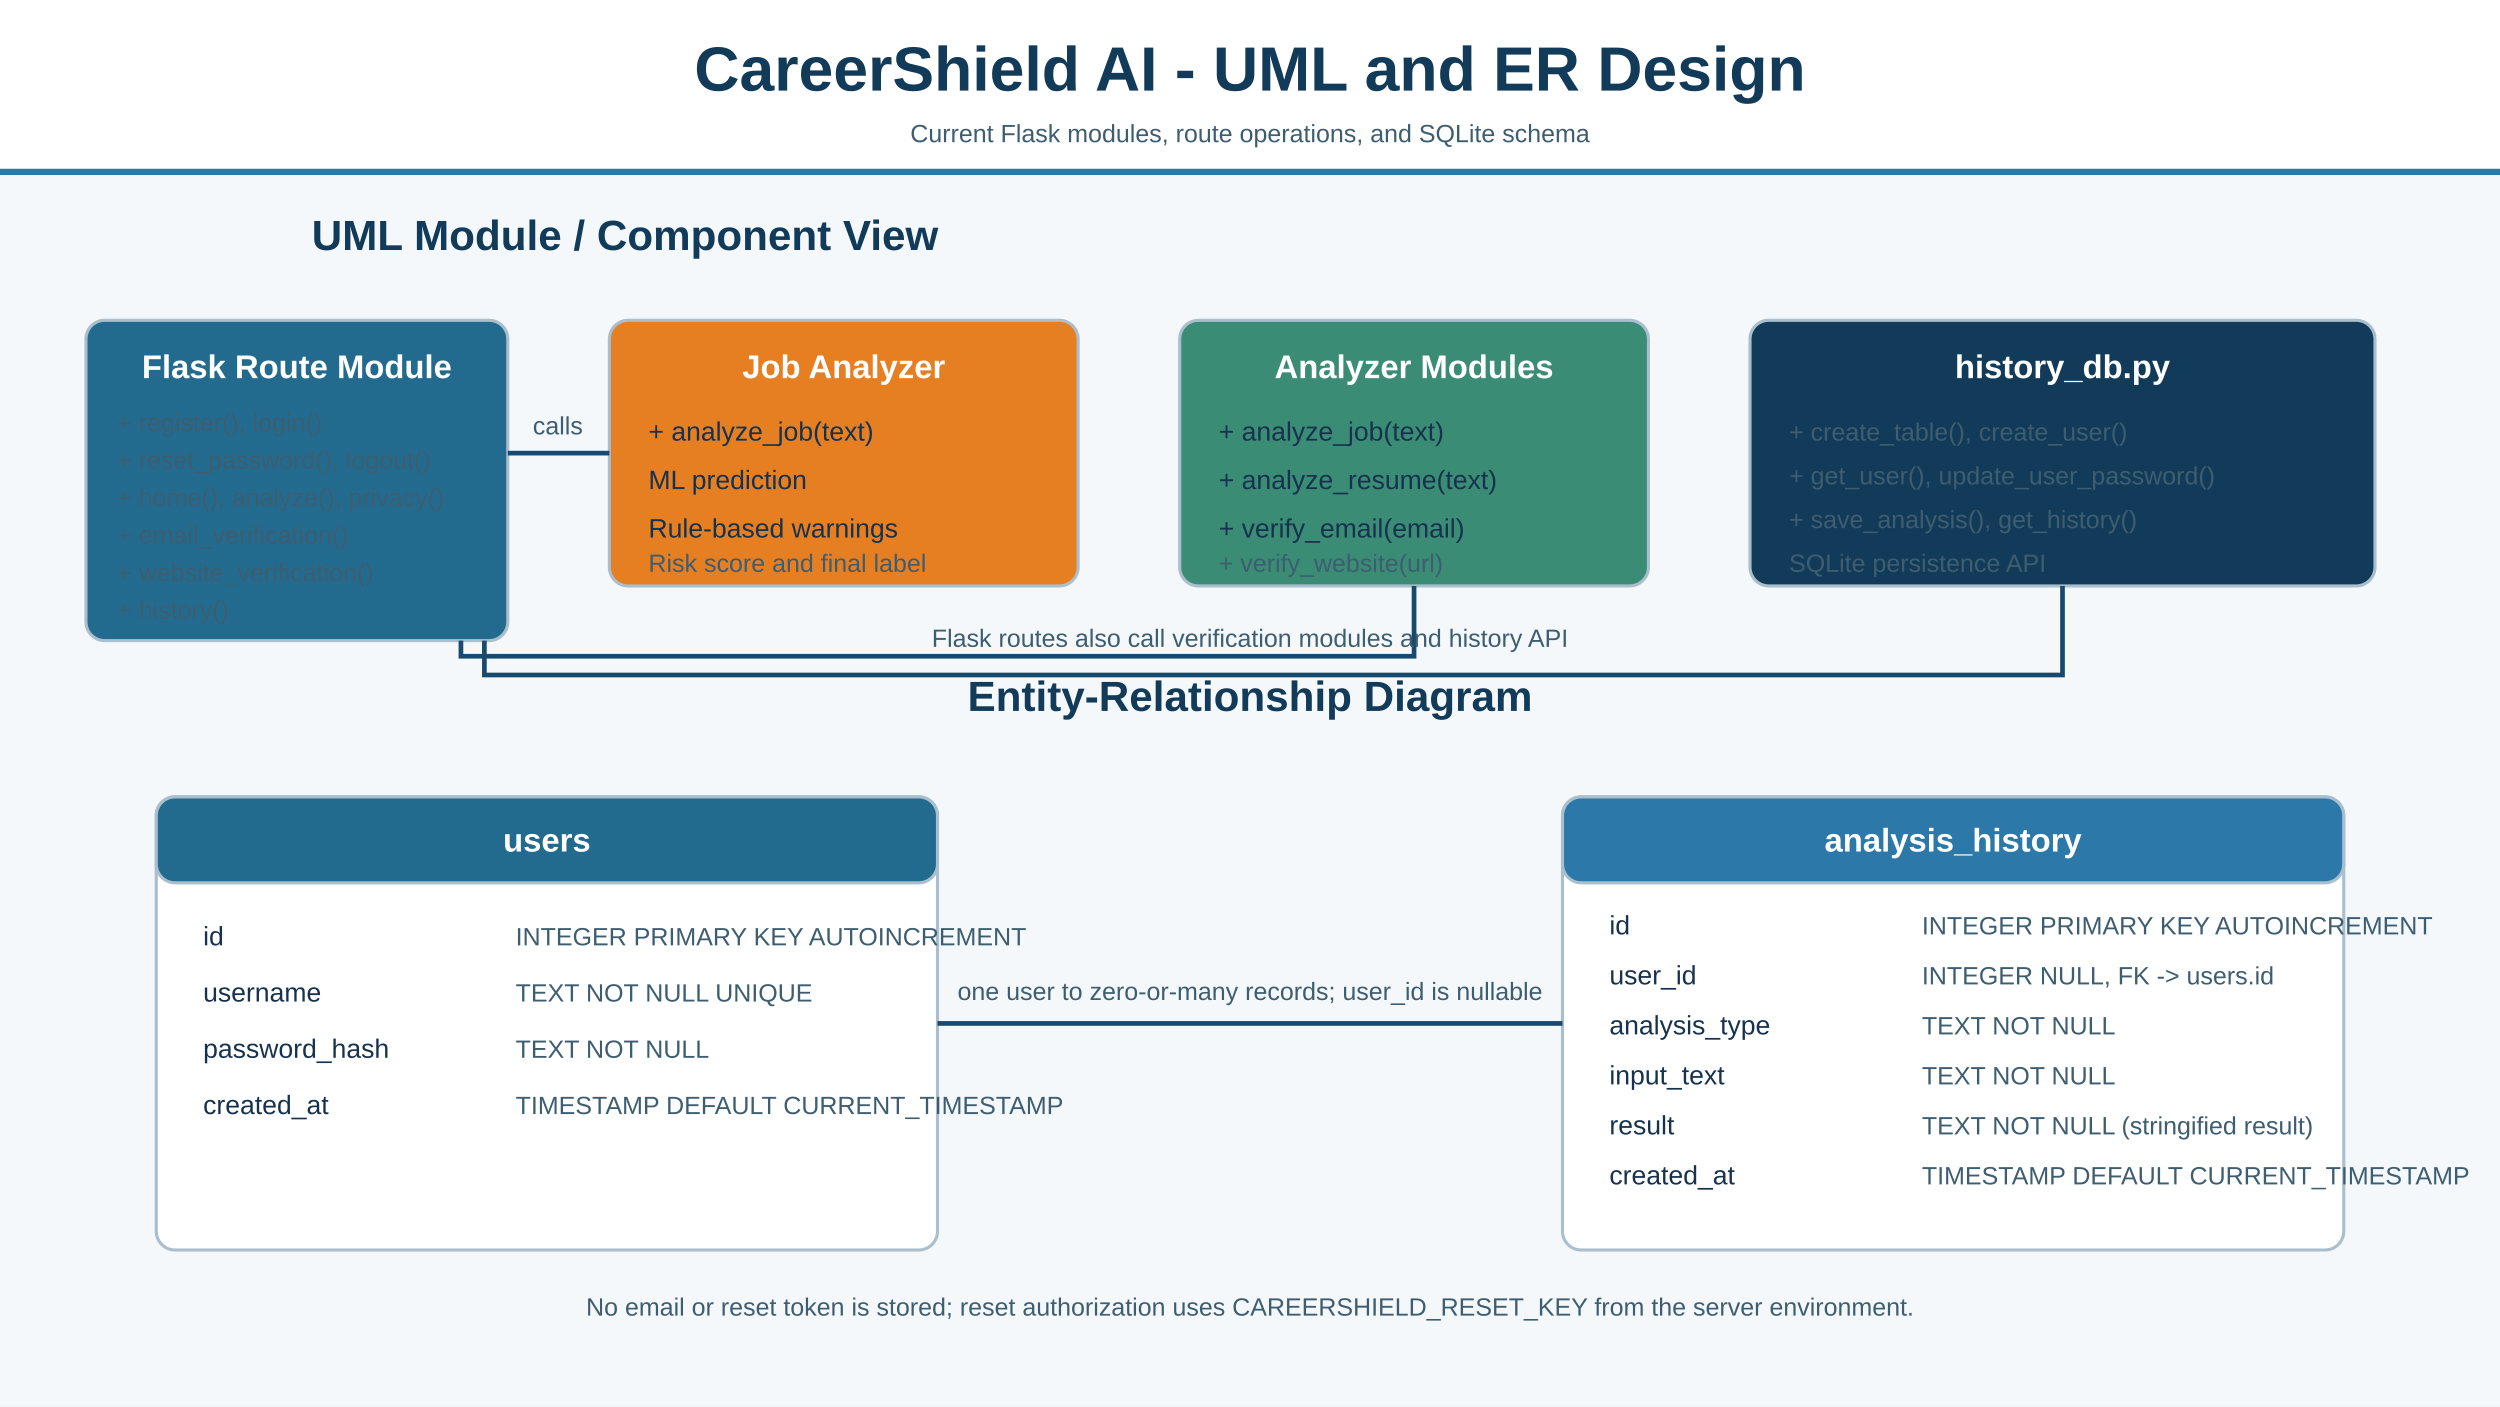
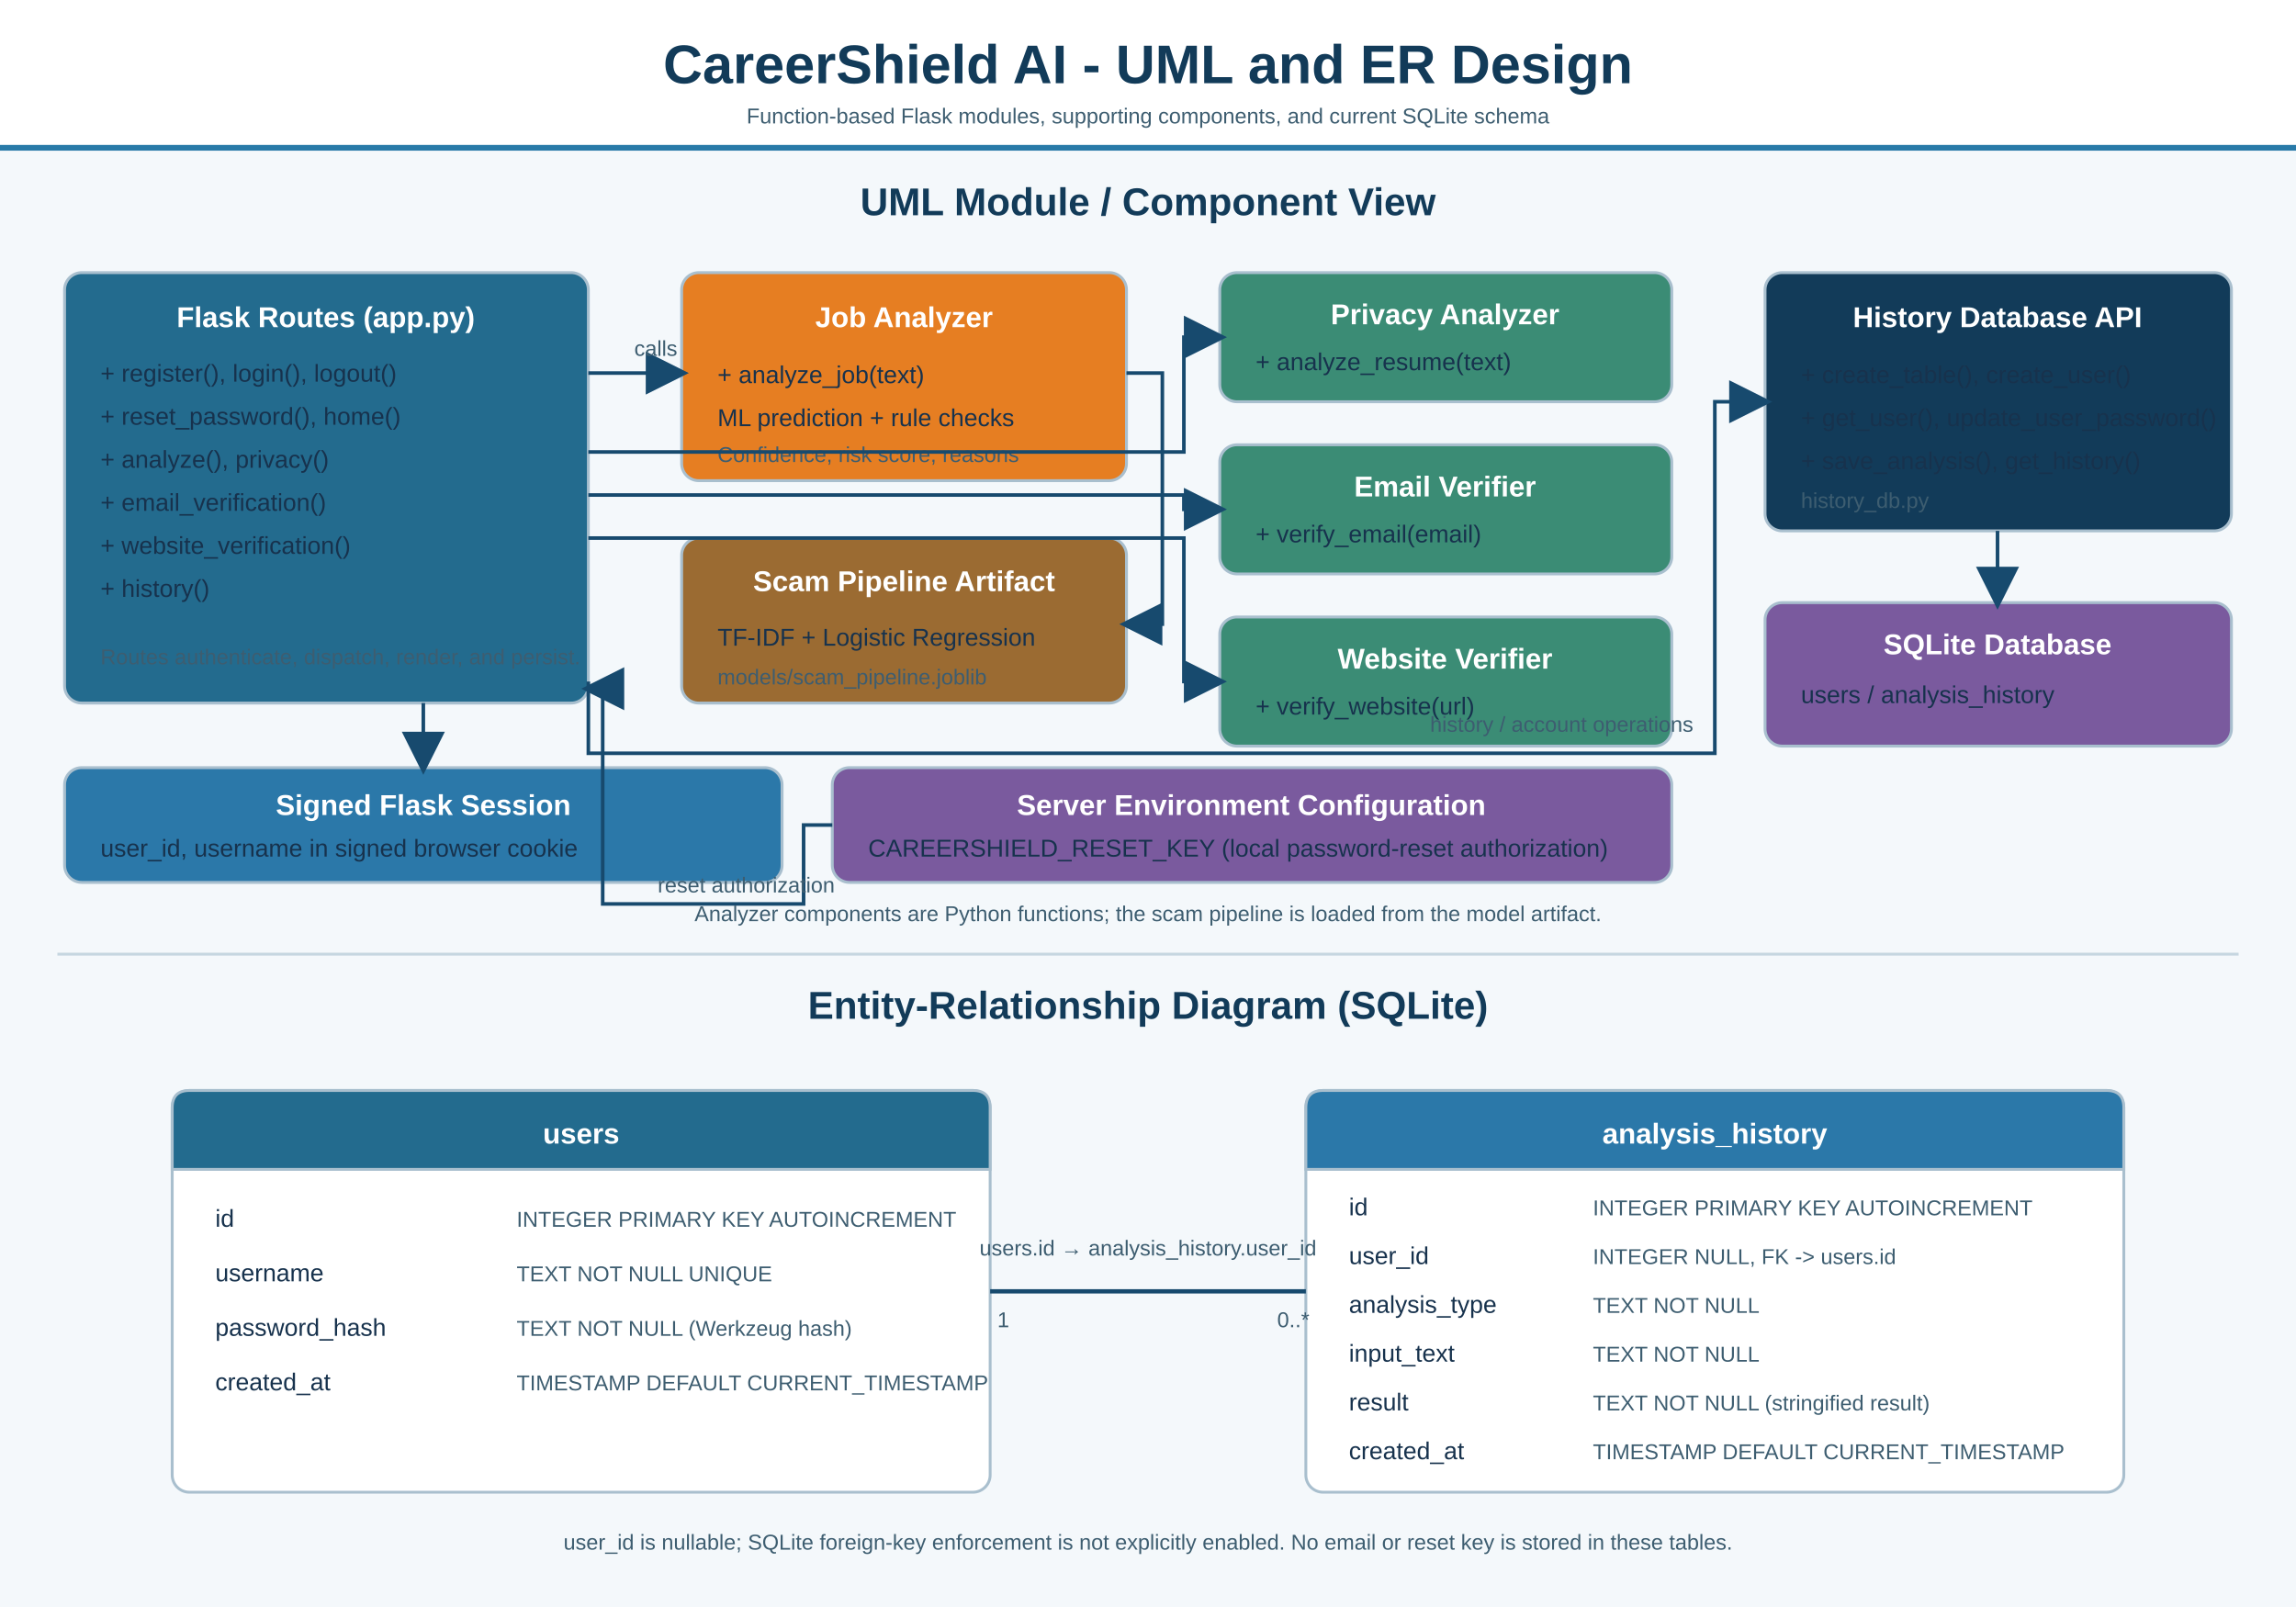
- <svg xmlns="http://www.w3.org/2000/svg" width="1600" height="900" viewBox="0 0 1600 900">
+ <svg xmlns="http://www.w3.org/2000/svg" width="1600" height="1120" viewBox="0 0 1600 1120">
  <defs>
+     <marker id="arrow" markerWidth="12" markerHeight="12" refX="10" refY="6" orient="auto">
+       <path d="M0 0 12 6 0 12Z" fill="#174a6e" />
+     </marker>
    <style>
-       .title{font:700 40px Arial,sans-serif;fill:#123b59}.sub{font:700 27px Arial,sans-serif;fill:#123b59}.head{font:700 21px Arial,sans-serif;fill:#fff}.body{font:400 17px Arial,sans-serif;fill:#17324d}.small{font:400 16px Arial,sans-serif;fill:#3d5d70}.box{stroke:#a9bfce;stroke-width:2;rx:12}.line{stroke:#174a6e;stroke-width:3;fill:none}
+       .title{font:700 38px Arial,sans-serif;fill:#123b59}
+       .sub{font:700 27px Arial,sans-serif;fill:#123b59}
+       .head{font:700 20px Arial,sans-serif;fill:#fff}
+       .body{font:400 17px Arial,sans-serif;fill:#17324d}
+       .small{font:400 15px Arial,sans-serif;fill:#3d5d70}
+       .box{stroke:#a9bfce;stroke-width:2;rx:12}
+       .arrow{stroke:#174a6e;stroke-width:2.5;fill:none;marker-end:url(#arrow)}
+       .relation{stroke:#174a6e;stroke-width:3;fill:none}
    </style>
  </defs>
-   <rect width="1600" height="900" fill="#f4f8fb" />
-   <rect width="1600" height="112" fill="#fff" />
-   <rect y="108" width="1600" height="4" fill="#287aa8" />
+   <rect width="1600" height="1120" fill="#f4f8fb" />
+   <rect width="1600" height="105" fill="#fff" />
+   <rect y="101" width="1600" height="4" fill="#287aa8" />
  <text x="800" y="58" text-anchor="middle" class="title">CareerShield AI - UML and ER Design</text>
-   <text x="800" y="91" text-anchor="middle" class="small">Current Flask modules, route operations, and SQLite schema</text>
-   <text x="400" y="160" text-anchor="middle" class="sub">UML Module / Component View</text>
-   <rect x="55" y="205" width="270" height="205" fill="#236b8e" class="box" />
-   <text x="190" y="242" text-anchor="middle" class="head">Flask Route Module</text>
-   <text x="75" y="276" class="small" fill="#fff">+ register(), login()</text>
-   <text x="75" y="300" class="small" fill="#fff">+ reset_password(), logout()</text>
-   <text x="75" y="324" class="small" fill="#fff">+ home(), analyze(), privacy()</text>
-   <text x="75" y="348" class="small" fill="#fff">+ email_verification()</text>
-   <text x="75" y="372" class="small" fill="#fff">+ website_verification()</text>
-   <text x="75" y="396" class="small" fill="#fff">+ history()</text>
-   <rect x="390" y="205" width="300" height="170" fill="#e67e22" class="box" />
-   <text x="540" y="242" text-anchor="middle" class="head">Job Analyzer</text>
-   <text x="415" y="282" class="body" fill="#fff">+ analyze_job(text)</text>
-   <text x="415" y="313" class="body" fill="#fff">ML prediction</text>
-   <text x="415" y="344" class="body" fill="#fff">Rule-based warnings</text>
-   <text x="415" y="366" class="small" fill="#fff4e8">Risk score and final label</text>
-   <rect x="755" y="205" width="300" height="170" fill="#3b8c75" class="box" />
-   <text x="905" y="242" text-anchor="middle" class="head">Analyzer Modules</text>
-   <text x="780" y="282" class="body" fill="#fff">+ analyze_job(text)</text>
-   <text x="780" y="313" class="body" fill="#fff">+ analyze_resume(text)</text>
-   <text x="780" y="344" class="body" fill="#fff">+ verify_email(email)</text>
-   <text x="780" y="366" class="small" fill="#eaf8f2">+ verify_website(url)</text>
-   <rect x="1120" y="205" width="400" height="170" fill="#123b59" class="box" />
-   <text x="1320" y="242" text-anchor="middle" class="head">history_db.py</text>
-   <text x="1145" y="282" class="small" fill="#fff">+ create_table(), create_user()</text>
-   <text x="1145" y="310" class="small" fill="#fff">+ get_user(), update_user_password()</text>
-   <text x="1145" y="338" class="small" fill="#fff">+ save_analysis(), get_history()</text>
-   <text x="1145" y="366" class="small" fill="#dcecf7">SQLite persistence API</text>
-   <path d="M325 290 L390 290" class="line" />
-   <path d="M295 410 L295 420 L905 420 L905 375" class="line" />
-   <path d="M310 410 L310 432 L1320 432 L1320 375" class="line" />
-   <text x="357" y="278" text-anchor="middle" class="small">calls</text>
-   <text x="800" y="414" text-anchor="middle" class="small">Flask routes also call verification modules and history API</text>
-   <text x="800" y="455" text-anchor="middle" class="sub">Entity-Relationship Diagram</text>
-   <rect x="100" y="510" width="500" height="290" fill="#fff" class="box" />
-   <rect x="100" y="510" width="500" height="55" fill="#236b8e" class="box" />
-   <text x="350" y="545" text-anchor="middle" class="head">users</text>
-   <text x="130" y="605" class="body">id</text>
-   <text x="130" y="641" class="body">username</text>
-   <text x="130" y="677" class="body">password_hash</text>
-   <text x="130" y="713" class="body">created_at</text>
-   <text x="330" y="605" class="small">INTEGER PRIMARY KEY AUTOINCREMENT</text>
-   <text x="330" y="641" class="small">TEXT NOT NULL UNIQUE</text>
-   <text x="330" y="677" class="small">TEXT NOT NULL</text>
-   <text x="330" y="713" class="small">TIMESTAMP DEFAULT CURRENT_TIMESTAMP</text>
-   <rect x="1000" y="510" width="500" height="290" fill="#fff" class="box" />
-   <rect x="1000" y="510" width="500" height="55" fill="#2b78a9" class="box" />
-   <text x="1250" y="545" text-anchor="middle" class="head">analysis_history</text>
-   <text x="1030" y="598" class="body">id</text>
-   <text x="1030" y="630" class="body">user_id</text>
-   <text x="1030" y="662" class="body">analysis_type</text>
-   <text x="1030" y="694" class="body">input_text</text>
-   <text x="1030" y="726" class="body">result</text>
-   <text x="1030" y="758" class="body">created_at</text>
-   <text x="1230" y="598" class="small">INTEGER PRIMARY KEY AUTOINCREMENT</text>
-   <text x="1230" y="630" class="small">INTEGER NULL, FK -&gt; users.id</text>
-   <text x="1230" y="662" class="small">TEXT NOT NULL</text>
-   <text x="1230" y="694" class="small">TEXT NOT NULL</text>
-   <text x="1230" y="726" class="small">TEXT NOT NULL (stringified result)</text>
-   <text x="1230" y="758" class="small">TIMESTAMP DEFAULT CURRENT_TIMESTAMP</text>
-   <path d="M600 655 L1000 655" class="line" />
-   <text x="800" y="640" text-anchor="middle" class="small">one user to zero-or-many records; user_id is nullable</text>
-   <text x="800" y="842" text-anchor="middle" class="small">No email or reset token is stored; reset authorization uses CAREERSHIELD_RESET_KEY from the server environment.</text>
+   <text x="800" y="86" text-anchor="middle" class="small">Function-based Flask modules, supporting components, and current SQLite schema</text>
+   <text x="800" y="150" text-anchor="middle" class="sub">UML Module / Component View</text>
+   <rect x="45" y="190" width="365" height="300" fill="#236b8e" class="box" />
+   <text x="227" y="228" text-anchor="middle" class="head">Flask Routes (app.py)</text>
+   <text x="70" y="266" class="body">+ register(), login(), logout()</text>
+   <text x="70" y="296" class="body">+ reset_password(), home()</text>
+   <text x="70" y="326" class="body">+ analyze(), privacy()</text>
+   <text x="70" y="356" class="body">+ email_verification()</text>
+   <text x="70" y="386" class="body">+ website_verification()</text>
+   <text x="70" y="416" class="body">+ history()</text>
+   <text x="70" y="463" class="small" fill="#e8f4fb">Routes authenticate, dispatch, render, and persist.</text>
+   <rect x="475" y="190" width="310" height="145" fill="#e67e22" class="box" />
+   <text x="630" y="228" text-anchor="middle" class="head">Job Analyzer</text>
+   <text x="500" y="267" class="body">+ analyze_job(text)</text>
+   <text x="500" y="297" class="body">ML prediction + rule checks</text>
+   <text x="500" y="322" class="small" fill="#fff4e8">Confidence, risk score, reasons</text>
+   <rect x="475" y="375" width="310" height="115" fill="#9b6b32" class="box" />
+   <text x="630" y="412" text-anchor="middle" class="head">Scam Pipeline Artifact</text>
+   <text x="500" y="450" class="body">TF-IDF + Logistic Regression</text>
+   <text x="500" y="477" class="small" fill="#fff4e8">models/scam_pipeline.joblib</text>
+   <rect x="850" y="190" width="315" height="90" fill="#3b8c75" class="box" />
+   <text x="1007" y="226" text-anchor="middle" class="head">Privacy Analyzer</text>
+   <text x="875" y="258" class="body">+ analyze_resume(text)</text>
+   <rect x="850" y="310" width="315" height="90" fill="#3b8c75" class="box" />
+   <text x="1007" y="346" text-anchor="middle" class="head">Email Verifier</text>
+   <text x="875" y="378" class="body">+ verify_email(email)</text>
+   <rect x="850" y="430" width="315" height="90" fill="#3b8c75" class="box" />
+   <text x="1007" y="466" text-anchor="middle" class="head">Website Verifier</text>
+   <text x="875" y="498" class="body">+ verify_website(url)</text>
+   <rect x="1230" y="190" width="325" height="180" fill="#123b59" class="box" />
+   <text x="1392" y="228" text-anchor="middle" class="head">History Database API</text>
+   <text x="1255" y="267" class="body">+ create_table(), create_user()</text>
+   <text x="1255" y="297" class="body">+ get_user(), update_user_password()</text>
+   <text x="1255" y="327" class="body">+ save_analysis(), get_history()</text>
+   <text x="1255" y="354" class="small" fill="#dcecf7">history_db.py</text>
+   <rect x="1230" y="420" width="325" height="100" fill="#7a5a9e" class="box" />
+   <text x="1392" y="456" text-anchor="middle" class="head">SQLite Database</text>
+   <text x="1255" y="490" class="body">users / analysis_history</text>
+   <rect x="45" y="535" width="500" height="80" fill="#2b78a9" class="box" />
+   <text x="295" y="568" text-anchor="middle" class="head">Signed Flask Session</text>
+   <text x="70" y="597" class="body">user_id, username in signed browser cookie</text>
+   <rect x="580" y="535" width="585" height="80" fill="#7a5a9e" class="box" />
+   <text x="872" y="568" text-anchor="middle" class="head">Server Environment Configuration</text>
+   <text x="605" y="597" class="body">CAREERSHIELD_RESET_KEY (local password-reset authorization)</text>
+   <path d="M410 260H475" class="arrow" />
+   <path d="M410 315H825V235H850" class="arrow" />
+   <path d="M410 345H825V355H850" class="arrow" />
+   <path d="M410 375H825V475H850" class="arrow" />
+   <path d="M785 260H810V435H785" class="arrow" />
+   <path d="M410 475V525H1195V280H1230" class="arrow" />
+   <path d="M1392 370V420" class="arrow" />
+   <path d="M295 490V535" class="arrow" />
+   <path d="M580 575H560V630H420V480H410" class="arrow" />
+   <text x="442" y="248" class="small">calls</text>
+   <text x="1180" y="510" text-anchor="end" class="small">history / account operations</text>
+   <text x="520" y="622" text-anchor="middle" class="small">reset authorization</text>
+   <text x="800" y="642" text-anchor="middle" class="small">Analyzer components are Python functions; the scam pipeline is loaded from the model artifact.</text>
+   <path d="M40 665H1560" stroke="#c6d6e0" stroke-width="2" />
+   <text x="800" y="710" text-anchor="middle" class="sub">Entity-Relationship Diagram (SQLite)</text>
+   <rect x="120" y="760" width="570" height="280" fill="#fff" class="box" />
+   <path d="M120 772Q120 760 132 760H678Q690 760 690 772V815H120Z" fill="#236b8e" class="box" />
+   <text x="405" y="797" text-anchor="middle" class="head">users</text>
+   <text x="150" y="855" class="body">id</text>
+   <text x="150" y="893" class="body">username</text>
+   <text x="150" y="931" class="body">password_hash</text>
+   <text x="150" y="969" class="body">created_at</text>
+   <text x="360" y="855" class="small">INTEGER PRIMARY KEY AUTOINCREMENT</text>
+   <text x="360" y="893" class="small">TEXT NOT NULL UNIQUE</text>
+   <text x="360" y="931" class="small">TEXT NOT NULL (Werkzeug hash)</text>
+   <text x="360" y="969" class="small">TIMESTAMP DEFAULT CURRENT_TIMESTAMP</text>
+   <rect x="910" y="760" width="570" height="280" fill="#fff" class="box" />
+   <path d="M910 772Q910 760 922 760H1468Q1480 760 1480 772V815H910Z" fill="#2b78a9" class="box" />
+   <text x="1195" y="797" text-anchor="middle" class="head">analysis_history</text>
+   <text x="940" y="847" class="body">id</text>
+   <text x="940" y="881" class="body">user_id</text>
+   <text x="940" y="915" class="body">analysis_type</text>
+   <text x="940" y="949" class="body">input_text</text>
+   <text x="940" y="983" class="body">result</text>
+   <text x="940" y="1017" class="body">created_at</text>
+   <text x="1110" y="847" class="small">INTEGER PRIMARY KEY AUTOINCREMENT</text>
+   <text x="1110" y="881" class="small">INTEGER NULL, FK -&gt; users.id</text>
+   <text x="1110" y="915" class="small">TEXT NOT NULL</text>
+   <text x="1110" y="949" class="small">TEXT NOT NULL</text>
+   <text x="1110" y="983" class="small">TEXT NOT NULL (stringified result)</text>
+   <text x="1110" y="1017" class="small">TIMESTAMP DEFAULT CURRENT_TIMESTAMP</text>
+   <path d="M690 900H910" class="relation" />
+   <text x="800" y="875" text-anchor="middle" class="small">users.id → analysis_history.user_id</text>
+   <text x="695" y="925" class="small">1</text>
+   <text x="890" y="925" class="small">0..*</text>
+   <text x="800" y="1080" text-anchor="middle" class="small">user_id is nullable; SQLite foreign-key enforcement is not explicitly enabled. No email or reset key is stored in these tables.</text>
</svg>
